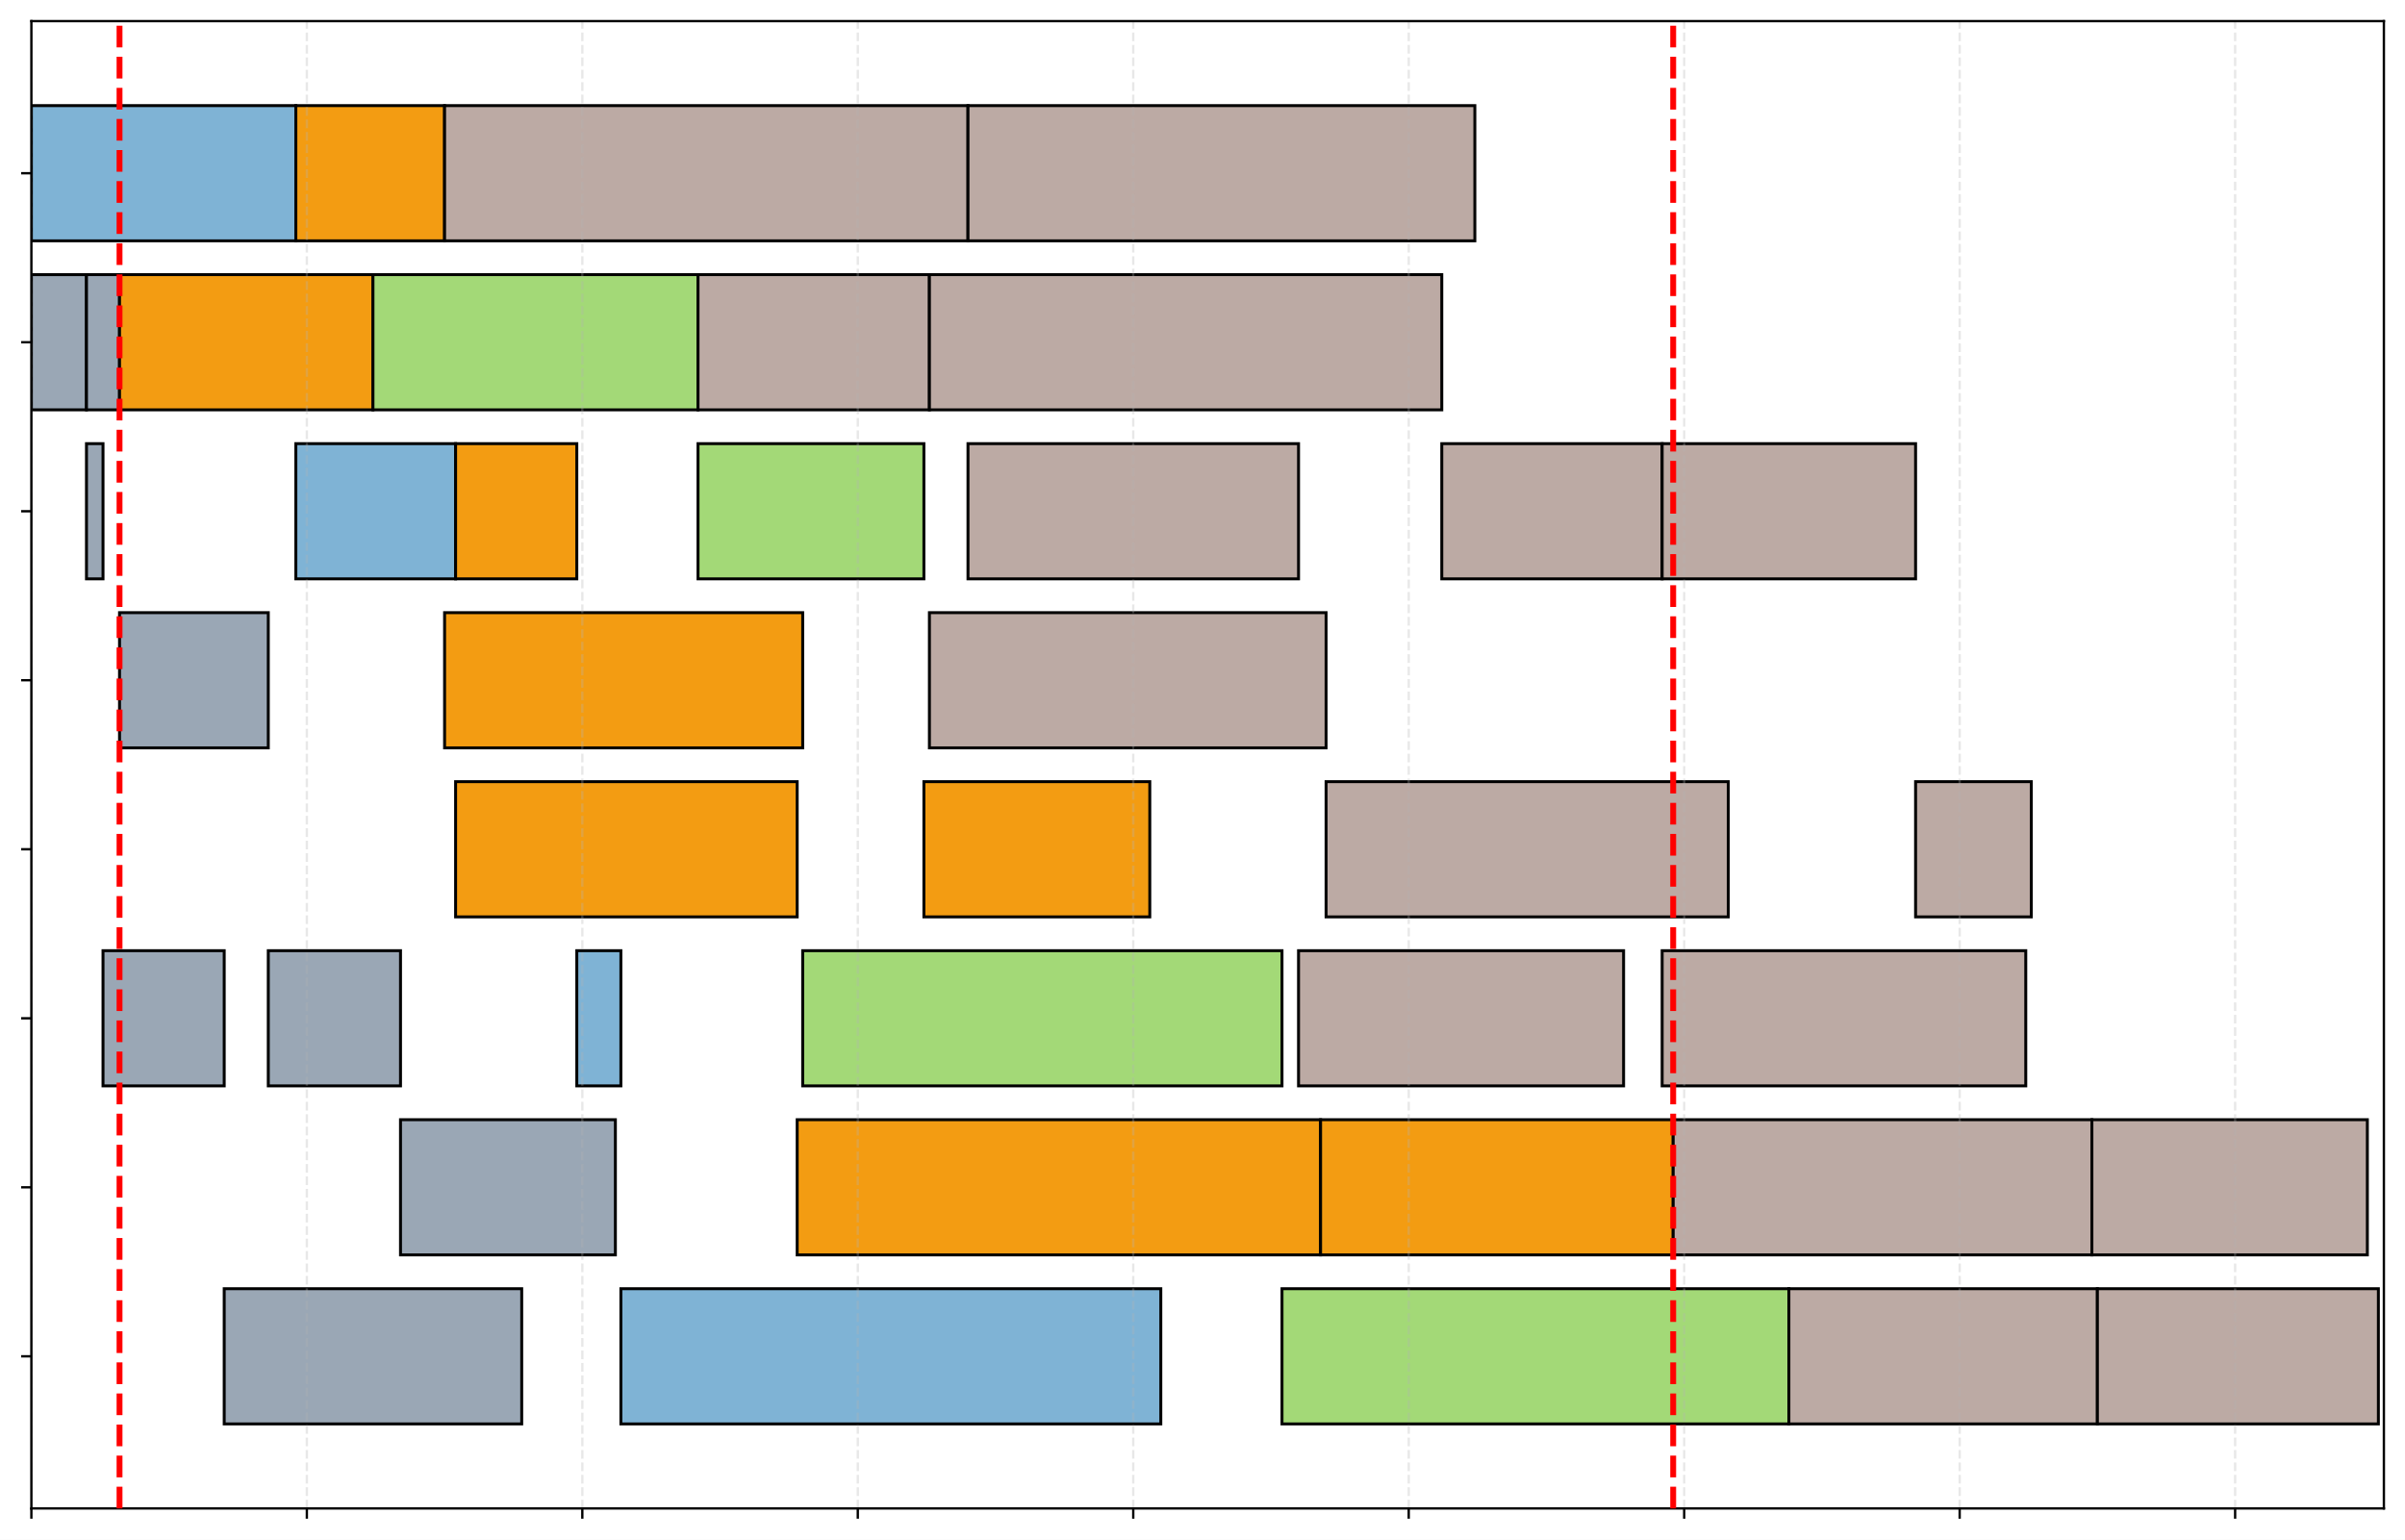
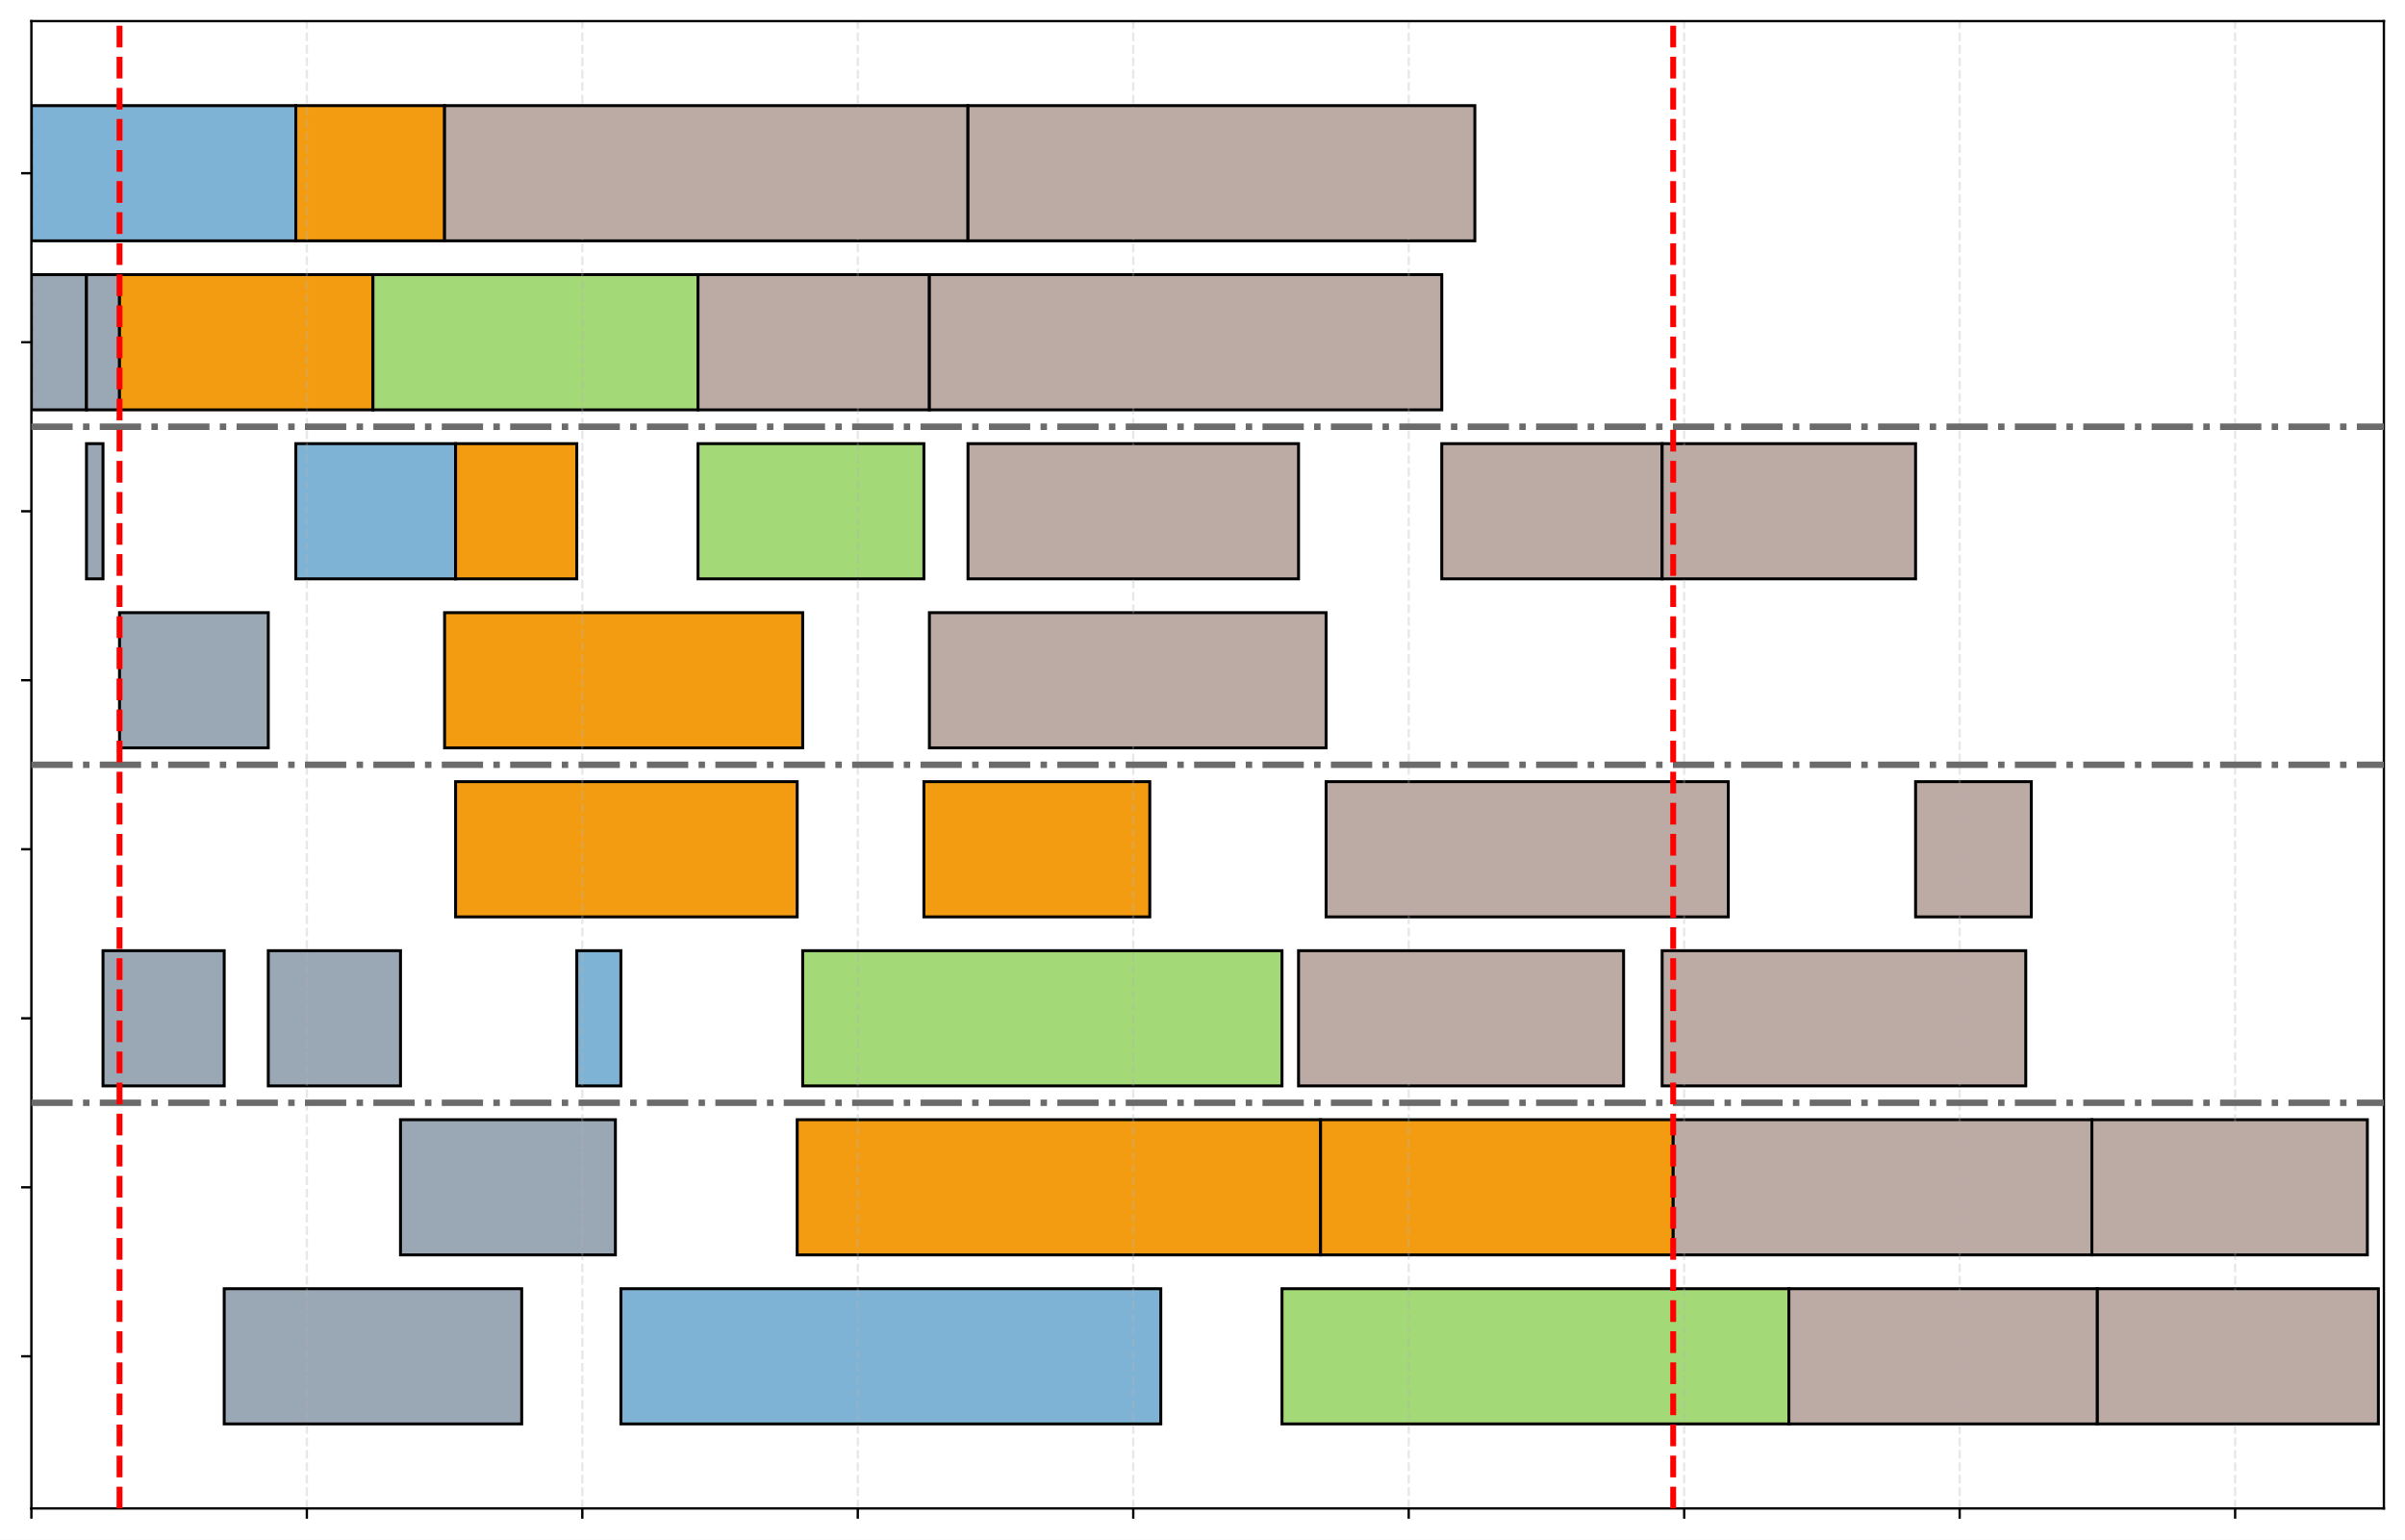
<svg xmlns="http://www.w3.org/2000/svg" xmlns:xlink="http://www.w3.org/1999/xlink" width="820pt" height="525.06pt" viewBox="0 0 820 525.06" version="1.1">
  <defs>
    <style type="text/css">*{stroke-linejoin: round; stroke-linecap: butt}</style>
  </defs>
  <g id="figure_1">
    <g id="patch_1">
      <path d="M 0 525.06  L 820 525.06  L 820 0  L 0 0  z " style="fill: #ffffff" />
    </g>
    <g id="axes_1">
      <g id="patch_2">
        <path d="M 10.7 514.36  L 812.8 514.36  L 812.8 7.2  L 10.7 7.2  z " style="fill: #ffffff" />
      </g>
      <g id="patch_3">
-         <path d="M 10.7 36.016  L 100.866 36.016  L 100.866 82.121  L 10.7 82.121  z " clip-path="url(#p01fddb7961)" style="fill: #7fb3d5; stroke: #000000; stroke-linejoin: miter" />
+         <path d="M 10.7 36.016  L 100.866 36.016  L 100.866 82.121  L 10.7 82.121  z " clip-path="url(#pfeb4b948c7)" style="fill: #7fb3d5; stroke: #000000; stroke-linejoin: miter" />
      </g>
      <g id="patch_4">
-         <path d="M 100.866 36.016  L 151.584 36.016  L 151.584 82.121  L 100.866 82.121  z " clip-path="url(#p01fddb7961)" style="fill: #f39c12; stroke: #000000; stroke-linejoin: miter" />
+         <path d="M 100.866 36.016  L 151.584 36.016  L 151.584 82.121  L 100.866 82.121  z " clip-path="url(#pfeb4b948c7)" style="fill: #f39c12; stroke: #000000; stroke-linejoin: miter" />
      </g>
      <g id="patch_5">
-         <path d="M 151.584 36.016  L 330.037 36.016  L 330.037 82.121  L 151.584 82.121  z " clip-path="url(#p01fddb7961)" style="fill: #bcaaa4; stroke: #000000; stroke-linejoin: miter" />
+         <path d="M 151.584 36.016  L 330.037 36.016  L 330.037 82.121  L 151.584 82.121  z " clip-path="url(#pfeb4b948c7)" style="fill: #bcaaa4; stroke: #000000; stroke-linejoin: miter" />
      </g>
      <g id="patch_6">
-         <path d="M 330.037 36.016  L 502.855 36.016  L 502.855 82.121  L 330.037 82.121  z " clip-path="url(#p01fddb7961)" style="fill: #bcaaa4; stroke: #000000; stroke-linejoin: miter" />
+         <path d="M 330.037 36.016  L 502.855 36.016  L 502.855 82.121  L 330.037 82.121  z " clip-path="url(#pfeb4b948c7)" style="fill: #bcaaa4; stroke: #000000; stroke-linejoin: miter" />
      </g>
      <g id="patch_7">
-         <path d="M 10.7 93.648  L 29.485 93.648  L 29.485 139.753  L 10.7 139.753  z " clip-path="url(#p01fddb7961)" style="fill: #9aa7b5; stroke: #000000; stroke-linejoin: miter" />
+         <path d="M 10.7 93.648  L 29.485 93.648  L 29.485 139.753  L 10.7 139.753  z " clip-path="url(#pfeb4b948c7)" style="fill: #9aa7b5; stroke: #000000; stroke-linejoin: miter" />
      </g>
      <g id="patch_8">
-         <path d="M 29.485 93.648  L 40.755 93.648  L 40.755 139.753  L 29.485 139.753  z " clip-path="url(#p01fddb7961)" style="fill: #9aa7b5; stroke: #000000; stroke-linejoin: miter" />
+         <path d="M 29.485 93.648  L 40.755 93.648  L 40.755 139.753  L 29.485 139.753  z " clip-path="url(#pfeb4b948c7)" style="fill: #9aa7b5; stroke: #000000; stroke-linejoin: miter" />
      </g>
      <g id="patch_9">
-         <path d="M 40.755 93.648  L 127.164 93.648  L 127.164 139.753  L 40.755 139.753  z " clip-path="url(#p01fddb7961)" style="fill: #f39c12; stroke: #000000; stroke-linejoin: miter" />
+         <path d="M 40.755 93.648  L 127.164 93.648  L 127.164 139.753  L 40.755 139.753  z " clip-path="url(#pfeb4b948c7)" style="fill: #f39c12; stroke: #000000; stroke-linejoin: miter" />
      </g>
      <g id="patch_10">
-         <path d="M 127.164 93.648  L 237.993 93.648  L 237.993 139.753  L 127.164 139.753  z " clip-path="url(#p01fddb7961)" style="fill: #a3d977; stroke: #000000; stroke-linejoin: miter" />
+         <path d="M 127.164 93.648  L 237.993 93.648  L 237.993 139.753  L 127.164 139.753  z " clip-path="url(#pfeb4b948c7)" style="fill: #a3d977; stroke: #000000; stroke-linejoin: miter" />
      </g>
      <g id="patch_11">
-         <path d="M 237.993 93.648  L 316.888 93.648  L 316.888 139.753  L 237.993 139.753  z " clip-path="url(#p01fddb7961)" style="fill: #bcaaa4; stroke: #000000; stroke-linejoin: miter" />
+         <path d="M 237.993 93.648  L 316.888 93.648  L 316.888 139.753  L 237.993 139.753  z " clip-path="url(#pfeb4b948c7)" style="fill: #bcaaa4; stroke: #000000; stroke-linejoin: miter" />
      </g>
      <g id="patch_12">
-         <path d="M 316.888 93.648  L 491.584 93.648  L 491.584 139.753  L 316.888 139.753  z " clip-path="url(#p01fddb7961)" style="fill: #bcaaa4; stroke: #000000; stroke-linejoin: miter" />
+         <path d="M 316.888 93.648  L 491.584 93.648  L 491.584 139.753  L 316.888 139.753  z " clip-path="url(#pfeb4b948c7)" style="fill: #bcaaa4; stroke: #000000; stroke-linejoin: miter" />
      </g>
      <g id="patch_13">
-         <path d="M 29.485 151.28  L 35.12 151.28  L 35.12 197.385  L 29.485 197.385  z " clip-path="url(#p01fddb7961)" style="fill: #9aa7b5; stroke: #000000; stroke-linejoin: miter" />
+         <path d="M 29.485 151.28  L 35.12 151.28  L 35.12 197.385  L 29.485 197.385  z " clip-path="url(#pfeb4b948c7)" style="fill: #9aa7b5; stroke: #000000; stroke-linejoin: miter" />
      </g>
      <g id="patch_14">
-         <path d="M 100.866 151.28  L 155.341 151.28  L 155.341 197.385  L 100.866 197.385  z " clip-path="url(#p01fddb7961)" style="fill: #7fb3d5; stroke: #000000; stroke-linejoin: miter" />
+         <path d="M 100.866 151.28  L 155.341 151.28  L 155.341 197.385  L 100.866 197.385  z " clip-path="url(#pfeb4b948c7)" style="fill: #7fb3d5; stroke: #000000; stroke-linejoin: miter" />
      </g>
      <g id="patch_15">
-         <path d="M 155.341 151.28  L 196.667 151.28  L 196.667 197.385  L 155.341 197.385  z " clip-path="url(#p01fddb7961)" style="fill: #f39c12; stroke: #000000; stroke-linejoin: miter" />
+         <path d="M 155.341 151.28  L 196.667 151.28  L 196.667 197.385  L 155.341 197.385  z " clip-path="url(#pfeb4b948c7)" style="fill: #f39c12; stroke: #000000; stroke-linejoin: miter" />
      </g>
      <g id="patch_16">
-         <path d="M 237.993 151.28  L 315.01 151.28  L 315.01 197.385  L 237.993 197.385  z " clip-path="url(#p01fddb7961)" style="fill: #a3d977; stroke: #000000; stroke-linejoin: miter" />
+         <path d="M 237.993 151.28  L 315.01 151.28  L 315.01 197.385  L 237.993 197.385  z " clip-path="url(#pfeb4b948c7)" style="fill: #a3d977; stroke: #000000; stroke-linejoin: miter" />
      </g>
      <g id="patch_17">
-         <path d="M 330.037 151.28  L 442.744 151.28  L 442.744 197.385  L 330.037 197.385  z " clip-path="url(#p01fddb7961)" style="fill: #bcaaa4; stroke: #000000; stroke-linejoin: miter" />
+         <path d="M 330.037 151.28  L 442.744 151.28  L 442.744 197.385  L 330.037 197.385  z " clip-path="url(#pfeb4b948c7)" style="fill: #bcaaa4; stroke: #000000; stroke-linejoin: miter" />
      </g>
      <g id="patch_18">
-         <path d="M 491.584 151.28  L 566.722 151.28  L 566.722 197.385  L 491.584 197.385  z " clip-path="url(#p01fddb7961)" style="fill: #bcaaa4; stroke: #000000; stroke-linejoin: miter" />
+         <path d="M 491.584 151.28  L 566.722 151.28  L 566.722 197.385  L 491.584 197.385  z " clip-path="url(#pfeb4b948c7)" style="fill: #bcaaa4; stroke: #000000; stroke-linejoin: miter" />
      </g>
      <g id="patch_19">
-         <path d="M 566.722 151.28  L 653.131 151.28  L 653.131 197.385  L 566.722 197.385  z " clip-path="url(#p01fddb7961)" style="fill: #bcaaa4; stroke: #000000; stroke-linejoin: miter" />
+         <path d="M 566.722 151.28  L 653.131 151.28  L 653.131 197.385  L 566.722 197.385  z " clip-path="url(#pfeb4b948c7)" style="fill: #bcaaa4; stroke: #000000; stroke-linejoin: miter" />
      </g>
      <g id="patch_20">
-         <path d="M 40.755 208.911  L 91.474 208.911  L 91.474 255.017  L 40.755 255.017  z " clip-path="url(#p01fddb7961)" style="fill: #9aa7b5; stroke: #000000; stroke-linejoin: miter" />
+         <path d="M 40.755 208.911  L 91.474 208.911  L 91.474 255.017  L 40.755 255.017  z " clip-path="url(#pfeb4b948c7)" style="fill: #9aa7b5; stroke: #000000; stroke-linejoin: miter" />
      </g>
      <g id="patch_21">
-         <path d="M 151.584 208.911  L 273.684 208.911  L 273.684 255.017  L 151.584 255.017  z " clip-path="url(#p01fddb7961)" style="fill: #f39c12; stroke: #000000; stroke-linejoin: miter" />
+         <path d="M 151.584 208.911  L 273.684 208.911  L 273.684 255.017  L 151.584 255.017  z " clip-path="url(#pfeb4b948c7)" style="fill: #f39c12; stroke: #000000; stroke-linejoin: miter" />
      </g>
      <g id="patch_22">
-         <path d="M 316.888 208.911  L 452.137 208.911  L 452.137 255.017  L 316.888 255.017  z " clip-path="url(#p01fddb7961)" style="fill: #bcaaa4; stroke: #000000; stroke-linejoin: miter" />
+         <path d="M 316.888 208.911  L 452.137 208.911  L 452.137 255.017  L 316.888 255.017  z " clip-path="url(#pfeb4b948c7)" style="fill: #bcaaa4; stroke: #000000; stroke-linejoin: miter" />
      </g>
      <g id="patch_23">
-         <path d="M 155.341 266.543  L 271.805 266.543  L 271.805 312.649  L 155.341 312.649  z " clip-path="url(#p01fddb7961)" style="fill: #f39c12; stroke: #000000; stroke-linejoin: miter" />
+         <path d="M 155.341 266.543  L 271.805 266.543  L 271.805 312.649  L 155.341 312.649  z " clip-path="url(#pfeb4b948c7)" style="fill: #f39c12; stroke: #000000; stroke-linejoin: miter" />
      </g>
      <g id="patch_24">
-         <path d="M 315.01 266.543  L 392.026 266.543  L 392.026 312.649  L 315.01 312.649  z " clip-path="url(#p01fddb7961)" style="fill: #f39c12; stroke: #000000; stroke-linejoin: miter" />
+         <path d="M 315.01 266.543  L 392.026 266.543  L 392.026 312.649  L 315.01 312.649  z " clip-path="url(#pfeb4b948c7)" style="fill: #f39c12; stroke: #000000; stroke-linejoin: miter" />
      </g>
      <g id="patch_25">
-         <path d="M 452.137 266.543  L 589.264 266.543  L 589.264 312.649  L 452.137 312.649  z " clip-path="url(#p01fddb7961)" style="fill: #bcaaa4; stroke: #000000; stroke-linejoin: miter" />
+         <path d="M 452.137 266.543  L 589.264 266.543  L 589.264 312.649  L 452.137 312.649  z " clip-path="url(#pfeb4b948c7)" style="fill: #bcaaa4; stroke: #000000; stroke-linejoin: miter" />
      </g>
      <g id="patch_26">
-         <path d="M 653.131 266.543  L 692.579 266.543  L 692.579 312.649  L 653.131 312.649  z " clip-path="url(#p01fddb7961)" style="fill: #bcaaa4; stroke: #000000; stroke-linejoin: miter" />
+         <path d="M 653.131 266.543  L 692.579 266.543  L 692.579 312.649  L 653.131 312.649  z " clip-path="url(#pfeb4b948c7)" style="fill: #bcaaa4; stroke: #000000; stroke-linejoin: miter" />
      </g>
      <g id="patch_27">
-         <path d="M 35.12 324.175  L 76.446 324.175  L 76.446 370.28  L 35.12 370.28  z " clip-path="url(#p01fddb7961)" style="fill: #9aa7b5; stroke: #000000; stroke-linejoin: miter" />
+         <path d="M 35.12 324.175  L 76.446 324.175  L 76.446 370.28  L 35.12 370.28  z " clip-path="url(#pfeb4b948c7)" style="fill: #9aa7b5; stroke: #000000; stroke-linejoin: miter" />
      </g>
      <g id="patch_28">
-         <path d="M 91.474 324.175  L 136.556 324.175  L 136.556 370.28  L 91.474 370.28  z " clip-path="url(#p01fddb7961)" style="fill: #9aa7b5; stroke: #000000; stroke-linejoin: miter" />
+         <path d="M 91.474 324.175  L 136.556 324.175  L 136.556 370.28  L 91.474 370.28  z " clip-path="url(#pfeb4b948c7)" style="fill: #9aa7b5; stroke: #000000; stroke-linejoin: miter" />
      </g>
      <g id="patch_29">
-         <path d="M 196.667 324.175  L 211.695 324.175  L 211.695 370.28  L 196.667 370.28  z " clip-path="url(#p01fddb7961)" style="fill: #7fb3d5; stroke: #000000; stroke-linejoin: miter" />
+         <path d="M 196.667 324.175  L 211.695 324.175  L 211.695 370.28  L 196.667 370.28  z " clip-path="url(#pfeb4b948c7)" style="fill: #7fb3d5; stroke: #000000; stroke-linejoin: miter" />
      </g>
      <g id="patch_30">
-         <path d="M 273.684 324.175  L 437.109 324.175  L 437.109 370.28  L 273.684 370.28  z " clip-path="url(#p01fddb7961)" style="fill: #a3d977; stroke: #000000; stroke-linejoin: miter" />
+         <path d="M 273.684 324.175  L 437.109 324.175  L 437.109 370.28  L 273.684 370.28  z " clip-path="url(#pfeb4b948c7)" style="fill: #a3d977; stroke: #000000; stroke-linejoin: miter" />
      </g>
      <g id="patch_31">
-         <path d="M 442.744 324.175  L 553.573 324.175  L 553.573 370.28  L 442.744 370.28  z " clip-path="url(#p01fddb7961)" style="fill: #bcaaa4; stroke: #000000; stroke-linejoin: miter" />
+         <path d="M 442.744 324.175  L 553.573 324.175  L 553.573 370.28  L 442.744 370.28  z " clip-path="url(#pfeb4b948c7)" style="fill: #bcaaa4; stroke: #000000; stroke-linejoin: miter" />
      </g>
      <g id="patch_32">
-         <path d="M 566.722 324.175  L 690.7 324.175  L 690.7 370.28  L 566.722 370.28  z " clip-path="url(#p01fddb7961)" style="fill: #bcaaa4; stroke: #000000; stroke-linejoin: miter" />
+         <path d="M 566.722 324.175  L 690.7 324.175  L 690.7 370.28  L 566.722 370.28  z " clip-path="url(#pfeb4b948c7)" style="fill: #bcaaa4; stroke: #000000; stroke-linejoin: miter" />
      </g>
      <g id="patch_33">
-         <path d="M 136.556 381.807  L 209.816 381.807  L 209.816 427.912  L 136.556 427.912  z " clip-path="url(#p01fddb7961)" style="fill: #9aa7b5; stroke: #000000; stroke-linejoin: miter" />
+         <path d="M 136.556 381.807  L 209.816 381.807  L 209.816 427.912  L 136.556 427.912  z " clip-path="url(#pfeb4b948c7)" style="fill: #9aa7b5; stroke: #000000; stroke-linejoin: miter" />
      </g>
      <g id="patch_34">
-         <path d="M 271.805 381.807  L 450.258 381.807  L 450.258 427.912  L 271.805 427.912  z " clip-path="url(#p01fddb7961)" style="fill: #f39c12; stroke: #000000; stroke-linejoin: miter" />
+         <path d="M 271.805 381.807  L 450.258 381.807  L 450.258 427.912  L 271.805 427.912  z " clip-path="url(#pfeb4b948c7)" style="fill: #f39c12; stroke: #000000; stroke-linejoin: miter" />
      </g>
      <g id="patch_35">
-         <path d="M 450.258 381.807  L 570.479 381.807  L 570.479 427.912  L 450.258 427.912  z " clip-path="url(#p01fddb7961)" style="fill: #f39c12; stroke: #000000; stroke-linejoin: miter" />
+         <path d="M 450.258 381.807  L 570.479 381.807  L 570.479 427.912  L 450.258 427.912  z " clip-path="url(#pfeb4b948c7)" style="fill: #f39c12; stroke: #000000; stroke-linejoin: miter" />
      </g>
      <g id="patch_36">
-         <path d="M 570.479 381.807  L 713.242 381.807  L 713.242 427.912  L 570.479 427.912  z " clip-path="url(#p01fddb7961)" style="fill: #bcaaa4; stroke: #000000; stroke-linejoin: miter" />
+         <path d="M 570.479 381.807  L 713.242 381.807  L 713.242 427.912  L 570.479 427.912  z " clip-path="url(#pfeb4b948c7)" style="fill: #bcaaa4; stroke: #000000; stroke-linejoin: miter" />
      </g>
      <g id="patch_37">
-         <path d="M 713.242 381.807  L 807.165 381.807  L 807.165 427.912  L 713.242 427.912  z " clip-path="url(#p01fddb7961)" style="fill: #bcaaa4; stroke: #000000; stroke-linejoin: miter" />
+         <path d="M 713.242 381.807  L 807.165 381.807  L 807.165 427.912  L 713.242 427.912  z " clip-path="url(#pfeb4b948c7)" style="fill: #bcaaa4; stroke: #000000; stroke-linejoin: miter" />
      </g>
      <g id="patch_38">
-         <path d="M 76.446 439.439  L 177.882 439.439  L 177.882 485.544  L 76.446 485.544  z " clip-path="url(#p01fddb7961)" style="fill: #9aa7b5; stroke: #000000; stroke-linejoin: miter" />
+         <path d="M 76.446 439.439  L 177.882 439.439  L 177.882 485.544  L 76.446 485.544  z " clip-path="url(#pfeb4b948c7)" style="fill: #9aa7b5; stroke: #000000; stroke-linejoin: miter" />
      </g>
      <g id="patch_39">
-         <path d="M 211.695 439.439  L 395.783 439.439  L 395.783 485.544  L 211.695 485.544  z " clip-path="url(#p01fddb7961)" style="fill: #7fb3d5; stroke: #000000; stroke-linejoin: miter" />
+         <path d="M 211.695 439.439  L 395.783 439.439  L 395.783 485.544  L 211.695 485.544  z " clip-path="url(#pfeb4b948c7)" style="fill: #7fb3d5; stroke: #000000; stroke-linejoin: miter" />
      </g>
      <g id="patch_40">
-         <path d="M 437.109 439.439  L 609.927 439.439  L 609.927 485.544  L 437.109 485.544  z " clip-path="url(#p01fddb7961)" style="fill: #a3d977; stroke: #000000; stroke-linejoin: miter" />
+         <path d="M 437.109 439.439  L 609.927 439.439  L 609.927 485.544  L 437.109 485.544  z " clip-path="url(#pfeb4b948c7)" style="fill: #a3d977; stroke: #000000; stroke-linejoin: miter" />
      </g>
      <g id="patch_41">
-         <path d="M 609.927 439.439  L 715.12 439.439  L 715.12 485.544  L 609.927 485.544  z " clip-path="url(#p01fddb7961)" style="fill: #bcaaa4; stroke: #000000; stroke-linejoin: miter" />
+         <path d="M 609.927 439.439  L 715.12 439.439  L 715.12 485.544  L 609.927 485.544  z " clip-path="url(#pfeb4b948c7)" style="fill: #bcaaa4; stroke: #000000; stroke-linejoin: miter" />
      </g>
      <g id="patch_42">
-         <path d="M 715.12 439.439  L 810.922 439.439  L 810.922 485.544  L 715.12 485.544  z " clip-path="url(#p01fddb7961)" style="fill: #bcaaa4; stroke: #000000; stroke-linejoin: miter" />
+         <path d="M 715.12 439.439  L 810.922 439.439  L 810.922 485.544  L 715.12 485.544  z " clip-path="url(#pfeb4b948c7)" style="fill: #bcaaa4; stroke: #000000; stroke-linejoin: miter" />
      </g>
      <g id="matplotlib.axis_1">
        <g id="xtick_1">
          <g id="line2d_1">
-             <path d="M 10.7 514.36  L 10.7 7.2  " clip-path="url(#p01fddb7961)" style="fill: none; stroke-dasharray: 2.96,1.28; stroke-dashoffset: 0; stroke: #b0b0b0; stroke-opacity: 0.3; stroke-width: 0.8" />
+             <path d="M 10.7 514.36  L 10.7 7.2  " clip-path="url(#pfeb4b948c7)" style="fill: none; stroke-dasharray: 2.96,1.28; stroke-dashoffset: 0; stroke: #b0b0b0; stroke-opacity: 0.3; stroke-width: 0.8" />
          </g>
          <g id="line2d_2">
            <defs>
-               <path id="m8d9c9e9c65" d="M 0 0  L 0 3.5  " style="stroke: #000000; stroke-width: 0.8" />
+               <path id="m122cdd5fde" d="M 0 0  L 0 3.5  " style="stroke: #000000; stroke-width: 0.8" />
            </defs>
            <g>
-               <use xlink:href="#m8d9c9e9c65" x="10.7" y="514.36" style="stroke: #000000; stroke-width: 0.8" />
+               <use xlink:href="#m122cdd5fde" x="10.7" y="514.36" style="stroke: #000000; stroke-width: 0.8" />
            </g>
          </g>
        </g>
        <g id="xtick_2">
          <g id="line2d_3">
-             <path d="M 104.623 514.36  L 104.623 7.2  " clip-path="url(#p01fddb7961)" style="fill: none; stroke-dasharray: 2.96,1.28; stroke-dashoffset: 0; stroke: #b0b0b0; stroke-opacity: 0.3; stroke-width: 0.8" />
+             <path d="M 104.623 514.36  L 104.623 7.2  " clip-path="url(#pfeb4b948c7)" style="fill: none; stroke-dasharray: 2.96,1.28; stroke-dashoffset: 0; stroke: #b0b0b0; stroke-opacity: 0.3; stroke-width: 0.8" />
          </g>
          <g id="line2d_4">
            <g>
-               <use xlink:href="#m8d9c9e9c65" x="104.623" y="514.36" style="stroke: #000000; stroke-width: 0.8" />
+               <use xlink:href="#m122cdd5fde" x="104.623" y="514.36" style="stroke: #000000; stroke-width: 0.8" />
            </g>
          </g>
        </g>
        <g id="xtick_3">
          <g id="line2d_5">
-             <path d="M 198.545 514.36  L 198.545 7.2  " clip-path="url(#p01fddb7961)" style="fill: none; stroke-dasharray: 2.96,1.28; stroke-dashoffset: 0; stroke: #b0b0b0; stroke-opacity: 0.3; stroke-width: 0.8" />
+             <path d="M 198.545 514.36  L 198.545 7.2  " clip-path="url(#pfeb4b948c7)" style="fill: none; stroke-dasharray: 2.96,1.28; stroke-dashoffset: 0; stroke: #b0b0b0; stroke-opacity: 0.3; stroke-width: 0.8" />
          </g>
          <g id="line2d_6">
            <g>
-               <use xlink:href="#m8d9c9e9c65" x="198.545" y="514.36" style="stroke: #000000; stroke-width: 0.8" />
+               <use xlink:href="#m122cdd5fde" x="198.545" y="514.36" style="stroke: #000000; stroke-width: 0.8" />
            </g>
          </g>
        </g>
        <g id="xtick_4">
          <g id="line2d_7">
-             <path d="M 292.468 514.36  L 292.468 7.2  " clip-path="url(#p01fddb7961)" style="fill: none; stroke-dasharray: 2.96,1.28; stroke-dashoffset: 0; stroke: #b0b0b0; stroke-opacity: 0.3; stroke-width: 0.8" />
+             <path d="M 292.468 514.36  L 292.468 7.2  " clip-path="url(#pfeb4b948c7)" style="fill: none; stroke-dasharray: 2.96,1.28; stroke-dashoffset: 0; stroke: #b0b0b0; stroke-opacity: 0.3; stroke-width: 0.8" />
          </g>
          <g id="line2d_8">
            <g>
-               <use xlink:href="#m8d9c9e9c65" x="292.468" y="514.36" style="stroke: #000000; stroke-width: 0.8" />
+               <use xlink:href="#m122cdd5fde" x="292.468" y="514.36" style="stroke: #000000; stroke-width: 0.8" />
            </g>
          </g>
        </g>
        <g id="xtick_5">
          <g id="line2d_9">
-             <path d="M 386.391 514.36  L 386.391 7.2  " clip-path="url(#p01fddb7961)" style="fill: none; stroke-dasharray: 2.96,1.28; stroke-dashoffset: 0; stroke: #b0b0b0; stroke-opacity: 0.3; stroke-width: 0.8" />
+             <path d="M 386.391 514.36  L 386.391 7.2  " clip-path="url(#pfeb4b948c7)" style="fill: none; stroke-dasharray: 2.96,1.28; stroke-dashoffset: 0; stroke: #b0b0b0; stroke-opacity: 0.3; stroke-width: 0.8" />
          </g>
          <g id="line2d_10">
            <g>
-               <use xlink:href="#m8d9c9e9c65" x="386.391" y="514.36" style="stroke: #000000; stroke-width: 0.8" />
+               <use xlink:href="#m122cdd5fde" x="386.391" y="514.36" style="stroke: #000000; stroke-width: 0.8" />
            </g>
          </g>
        </g>
        <g id="xtick_6">
          <g id="line2d_11">
-             <path d="M 480.314 514.36  L 480.314 7.2  " clip-path="url(#p01fddb7961)" style="fill: none; stroke-dasharray: 2.96,1.28; stroke-dashoffset: 0; stroke: #b0b0b0; stroke-opacity: 0.3; stroke-width: 0.8" />
+             <path d="M 480.314 514.36  L 480.314 7.2  " clip-path="url(#pfeb4b948c7)" style="fill: none; stroke-dasharray: 2.96,1.28; stroke-dashoffset: 0; stroke: #b0b0b0; stroke-opacity: 0.3; stroke-width: 0.8" />
          </g>
          <g id="line2d_12">
            <g>
-               <use xlink:href="#m8d9c9e9c65" x="480.314" y="514.36" style="stroke: #000000; stroke-width: 0.8" />
+               <use xlink:href="#m122cdd5fde" x="480.314" y="514.36" style="stroke: #000000; stroke-width: 0.8" />
            </g>
          </g>
        </g>
        <g id="xtick_7">
          <g id="line2d_13">
-             <path d="M 574.236 514.36  L 574.236 7.2  " clip-path="url(#p01fddb7961)" style="fill: none; stroke-dasharray: 2.96,1.28; stroke-dashoffset: 0; stroke: #b0b0b0; stroke-opacity: 0.3; stroke-width: 0.8" />
+             <path d="M 574.236 514.36  L 574.236 7.2  " clip-path="url(#pfeb4b948c7)" style="fill: none; stroke-dasharray: 2.96,1.28; stroke-dashoffset: 0; stroke: #b0b0b0; stroke-opacity: 0.3; stroke-width: 0.8" />
          </g>
          <g id="line2d_14">
            <g>
-               <use xlink:href="#m8d9c9e9c65" x="574.236" y="514.36" style="stroke: #000000; stroke-width: 0.8" />
+               <use xlink:href="#m122cdd5fde" x="574.236" y="514.36" style="stroke: #000000; stroke-width: 0.8" />
            </g>
          </g>
        </g>
        <g id="xtick_8">
          <g id="line2d_15">
-             <path d="M 668.159 514.36  L 668.159 7.2  " clip-path="url(#p01fddb7961)" style="fill: none; stroke-dasharray: 2.96,1.28; stroke-dashoffset: 0; stroke: #b0b0b0; stroke-opacity: 0.3; stroke-width: 0.8" />
+             <path d="M 668.159 514.36  L 668.159 7.2  " clip-path="url(#pfeb4b948c7)" style="fill: none; stroke-dasharray: 2.96,1.28; stroke-dashoffset: 0; stroke: #b0b0b0; stroke-opacity: 0.3; stroke-width: 0.8" />
          </g>
          <g id="line2d_16">
            <g>
-               <use xlink:href="#m8d9c9e9c65" x="668.159" y="514.36" style="stroke: #000000; stroke-width: 0.8" />
+               <use xlink:href="#m122cdd5fde" x="668.159" y="514.36" style="stroke: #000000; stroke-width: 0.8" />
            </g>
          </g>
        </g>
        <g id="xtick_9">
          <g id="line2d_17">
-             <path d="M 762.082 514.36  L 762.082 7.2  " clip-path="url(#p01fddb7961)" style="fill: none; stroke-dasharray: 2.96,1.28; stroke-dashoffset: 0; stroke: #b0b0b0; stroke-opacity: 0.3; stroke-width: 0.8" />
+             <path d="M 762.082 514.36  L 762.082 7.2  " clip-path="url(#pfeb4b948c7)" style="fill: none; stroke-dasharray: 2.96,1.28; stroke-dashoffset: 0; stroke: #b0b0b0; stroke-opacity: 0.3; stroke-width: 0.8" />
          </g>
          <g id="line2d_18">
            <g>
-               <use xlink:href="#m8d9c9e9c65" x="762.082" y="514.36" style="stroke: #000000; stroke-width: 0.8" />
+               <use xlink:href="#m122cdd5fde" x="762.082" y="514.36" style="stroke: #000000; stroke-width: 0.8" />
            </g>
          </g>
        </g>
      </g>
      <g id="matplotlib.axis_2">
        <g id="ytick_1">
          <g id="line2d_19">
            <defs>
-               <path id="mee184f2074" d="M 0 0  L -3.5 0  " style="stroke: #000000; stroke-width: 0.8" />
+               <path id="mdbeab9c071" d="M 0 0  L -3.5 0  " style="stroke: #000000; stroke-width: 0.8" />
            </defs>
            <g>
-               <use xlink:href="#mee184f2074" x="10.7" y="59.069" style="stroke: #000000; stroke-width: 0.8" />
+               <use xlink:href="#mdbeab9c071" x="10.7" y="59.069" style="stroke: #000000; stroke-width: 0.8" />
            </g>
          </g>
        </g>
        <g id="ytick_2">
          <g id="line2d_20">
            <g>
-               <use xlink:href="#mee184f2074" x="10.7" y="116.7" style="stroke: #000000; stroke-width: 0.8" />
+               <use xlink:href="#mdbeab9c071" x="10.7" y="116.7" style="stroke: #000000; stroke-width: 0.8" />
            </g>
          </g>
        </g>
        <g id="ytick_3">
          <g id="line2d_21">
            <g>
-               <use xlink:href="#mee184f2074" x="10.7" y="174.332" style="stroke: #000000; stroke-width: 0.8" />
+               <use xlink:href="#mdbeab9c071" x="10.7" y="174.332" style="stroke: #000000; stroke-width: 0.8" />
            </g>
          </g>
        </g>
        <g id="ytick_4">
          <g id="line2d_22">
            <g>
-               <use xlink:href="#mee184f2074" x="10.7" y="231.964" style="stroke: #000000; stroke-width: 0.8" />
+               <use xlink:href="#mdbeab9c071" x="10.7" y="231.964" style="stroke: #000000; stroke-width: 0.8" />
            </g>
          </g>
        </g>
        <g id="ytick_5">
          <g id="line2d_23">
            <g>
-               <use xlink:href="#mee184f2074" x="10.7" y="289.596" style="stroke: #000000; stroke-width: 0.8" />
+               <use xlink:href="#mdbeab9c071" x="10.7" y="289.596" style="stroke: #000000; stroke-width: 0.8" />
            </g>
          </g>
        </g>
        <g id="ytick_6">
          <g id="line2d_24">
            <g>
-               <use xlink:href="#mee184f2074" x="10.7" y="347.228" style="stroke: #000000; stroke-width: 0.8" />
+               <use xlink:href="#mdbeab9c071" x="10.7" y="347.228" style="stroke: #000000; stroke-width: 0.8" />
            </g>
          </g>
        </g>
        <g id="ytick_7">
          <g id="line2d_25">
            <g>
-               <use xlink:href="#mee184f2074" x="10.7" y="404.86" style="stroke: #000000; stroke-width: 0.8" />
+               <use xlink:href="#mdbeab9c071" x="10.7" y="404.86" style="stroke: #000000; stroke-width: 0.8" />
            </g>
          </g>
        </g>
        <g id="ytick_8">
          <g id="line2d_26">
            <g>
-               <use xlink:href="#mee184f2074" x="10.7" y="462.491" style="stroke: #000000; stroke-width: 0.8" />
+               <use xlink:href="#mdbeab9c071" x="10.7" y="462.491" style="stroke: #000000; stroke-width: 0.8" />
            </g>
          </g>
        </g>
      </g>
      <g id="patch_43">
        <path d="M 10.7 514.36  L 10.7 7.2  " style="fill: none; stroke: #000000; stroke-width: 0.8; stroke-linejoin: miter; stroke-linecap: square" />
      </g>
      <g id="patch_44">
        <path d="M 812.8 514.36  L 812.8 7.2  " style="fill: none; stroke: #000000; stroke-width: 0.8; stroke-linejoin: miter; stroke-linecap: square" />
      </g>
      <g id="patch_45">
        <path d="M 10.7 514.36  L 812.8 514.36  " style="fill: none; stroke: #000000; stroke-width: 0.8; stroke-linejoin: miter; stroke-linecap: square" />
      </g>
      <g id="patch_46">
        <path d="M 10.7 7.2  L 812.8 7.2  " style="fill: none; stroke: #000000; stroke-width: 0.8; stroke-linejoin: miter; stroke-linecap: square" />
      </g>
      <g id="line2d_27">
-         <path d="M 40.755 514.36  L 40.755 7.2  " clip-path="url(#p01fddb7961)" style="fill: none; stroke-dasharray: 7.4,3.2; stroke-dashoffset: 0; stroke: #ff0000; stroke-width: 2" />
+         <path d="M 10.7 145.516  L 812.8 145.516  " clip-path="url(#pfeb4b948c7)" style="fill: none; stroke-dasharray: 14.08,3.52,2.2,3.52; stroke-dashoffset: 0; stroke: #6b6b6b; stroke-width: 2.2" />
      </g>
      <g id="line2d_28">
-         <path d="M 570.479 514.36  L 570.479 7.2  " clip-path="url(#p01fddb7961)" style="fill: none; stroke-dasharray: 7.4,3.2; stroke-dashoffset: 0; stroke: #ff0000; stroke-width: 2" />
+         <path d="M 10.7 260.78  L 812.8 260.78  " clip-path="url(#pfeb4b948c7)" style="fill: none; stroke-dasharray: 14.08,3.52,2.2,3.52; stroke-dashoffset: 0; stroke: #6b6b6b; stroke-width: 2.2" />
+       </g>
+       <g id="line2d_29">
+         <path d="M 10.7 376.044  L 812.8 376.044  " clip-path="url(#pfeb4b948c7)" style="fill: none; stroke-dasharray: 14.08,3.52,2.2,3.52; stroke-dashoffset: 0; stroke: #6b6b6b; stroke-width: 2.2" />
+       </g>
+       <g id="line2d_30">
+         <path d="M 40.755 514.36  L 40.755 7.2  " clip-path="url(#pfeb4b948c7)" style="fill: none; stroke-dasharray: 7.4,3.2; stroke-dashoffset: 0; stroke: #ff0000; stroke-width: 2" />
+       </g>
+       <g id="line2d_31">
+         <path d="M 570.479 514.36  L 570.479 7.2  " clip-path="url(#pfeb4b948c7)" style="fill: none; stroke-dasharray: 7.4,3.2; stroke-dashoffset: 0; stroke: #ff0000; stroke-width: 2" />
      </g>
    </g>
  </g>
  <defs>
-     <clipPath id="p01fddb7961">
+     <clipPath id="pfeb4b948c7">
      <rect x="10.7" y="7.2" width="802.1" height="507.16" />
    </clipPath>
  </defs>
</svg>
